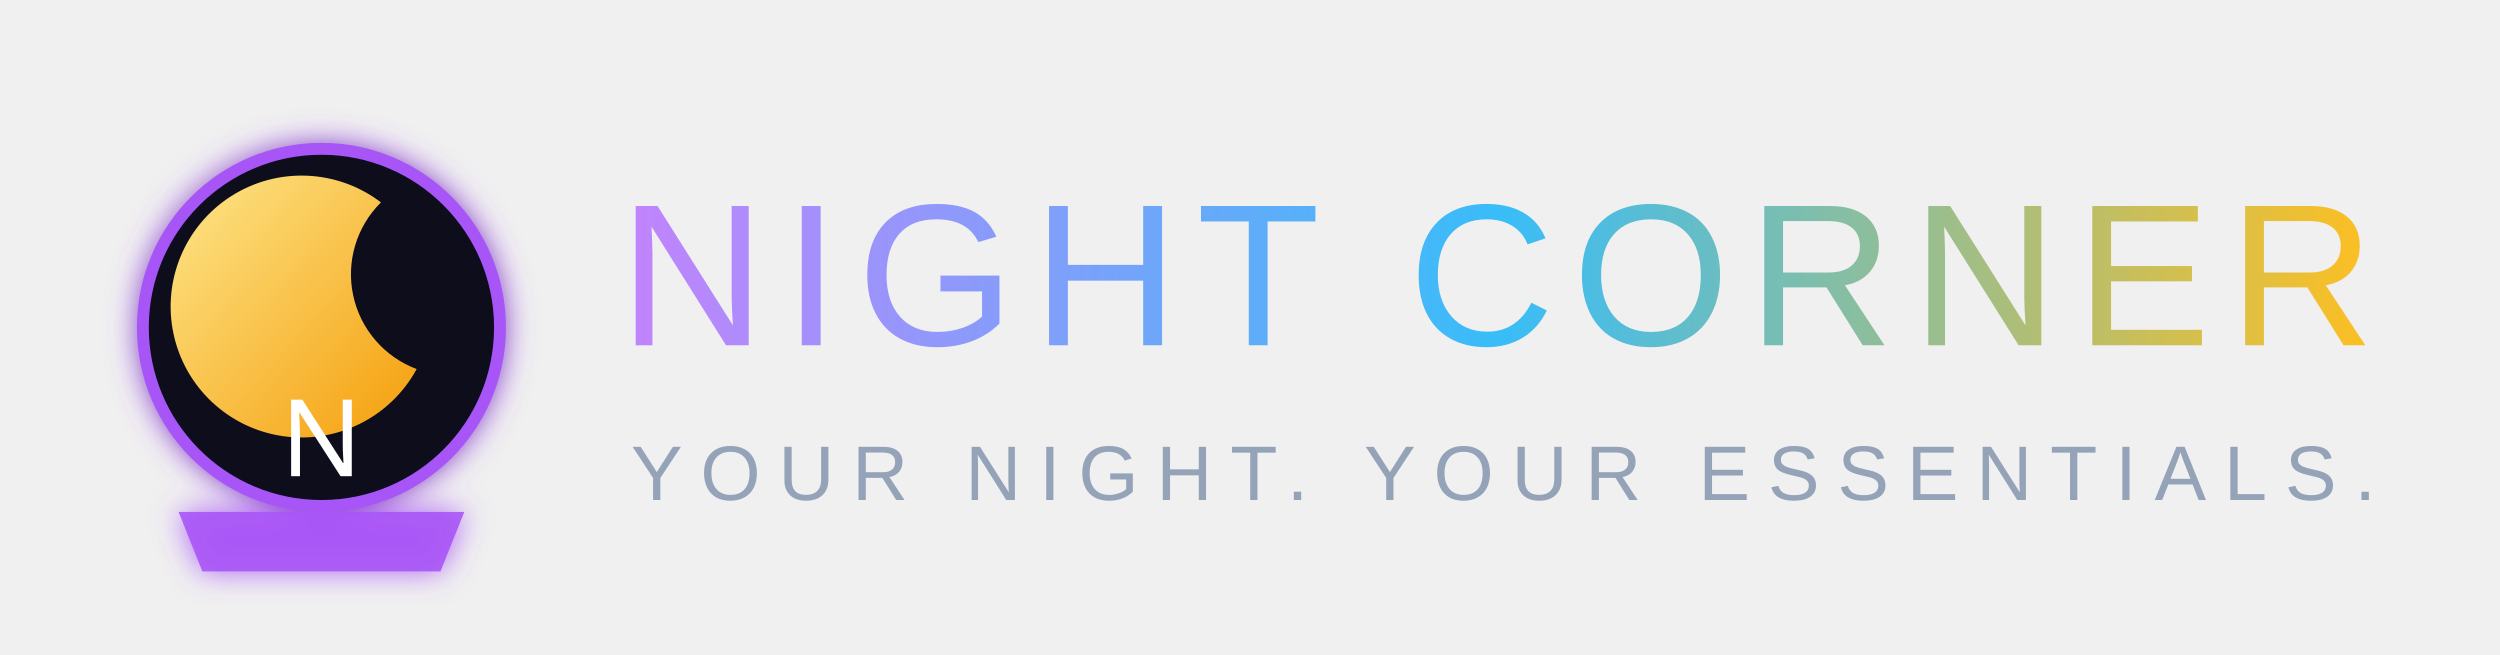
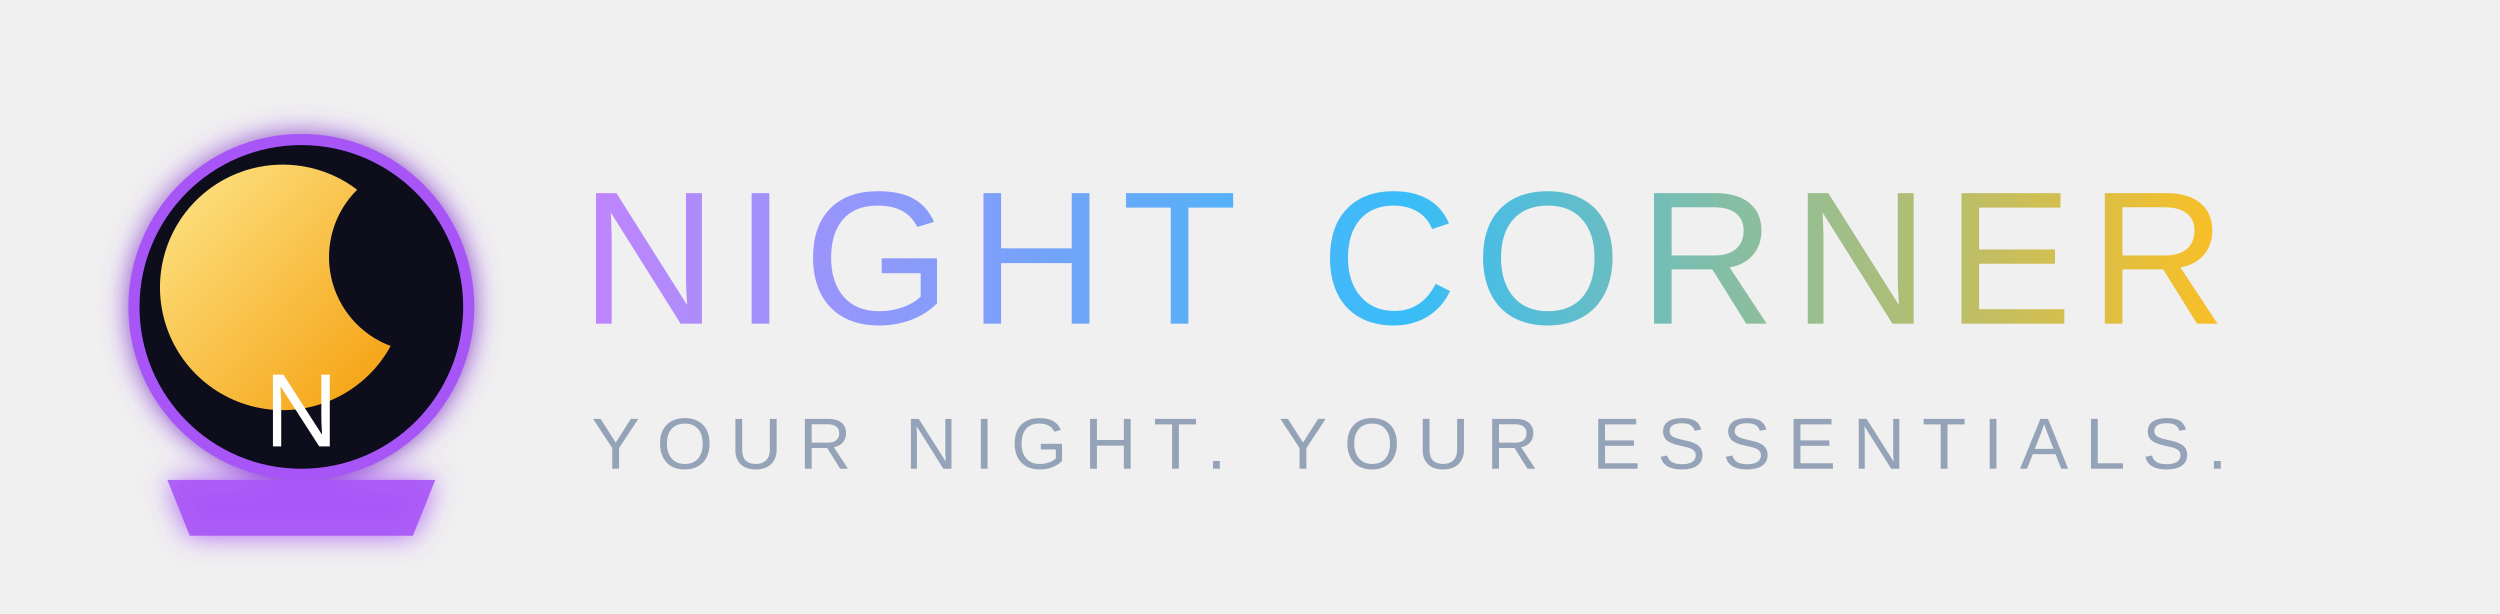
- <svg xmlns="http://www.w3.org/2000/svg" viewBox="0 0 420 110" width="420" height="110">
+ <svg xmlns="http://www.w3.org/2000/svg" viewBox="0 0 448 110" width="448" height="110">
  <defs>
    <linearGradient id="txt" x1="0" y1="0" x2="1" y2="0">
      <stop offset="0%" stop-color="#c084fc" />
      <stop offset="50%" stop-color="#38bdf8" />
      <stop offset="100%" stop-color="#fbbf24" />
    </linearGradient>
    <linearGradient id="moon2" x1="0" y1="0" x2="1" y2="1">
      <stop offset="0%" stop-color="#fde68a" />
      <stop offset="100%" stop-color="#f59e0b" />
    </linearGradient>
    <filter id="g2" x="-50%" y="-50%" width="200%" height="200%">
      <feGaussianBlur stdDeviation="2.5" result="b" />
      <feMerge>
        <feMergeNode in="b" />
        <feMergeNode in="SourceGraphic" />
      </feMerge>
    </filter>
  </defs>
  <g filter="url(#g2)">
    <circle cx="54" cy="55" r="30" fill="#0a0c1e" stroke="#a855f7" stroke-width="2" />
    <path d="M64 34a22 22 0 1 0 6 28 17 17 0 0 1-6-28z" fill="url(#moon2)" />
    <path d="M30 86h48l-4 10H34z" fill="#a855f7" opacity="0.9" />
    <text x="54" y="80" text-anchor="middle" font-family="Arial Black" font-size="18" fill="#fff">N</text>
  </g>
  <text x="104" y="58" font-family="Arial Black,Arial" font-size="34" letter-spacing="3" fill="url(#txt)">NIGHT CORNER</text>
  <text x="106" y="84" font-family="Arial" font-size="13" letter-spacing="3" fill="#94a3b8">YOUR NIGHT. YOUR ESSENTIALS.</text>
</svg>
